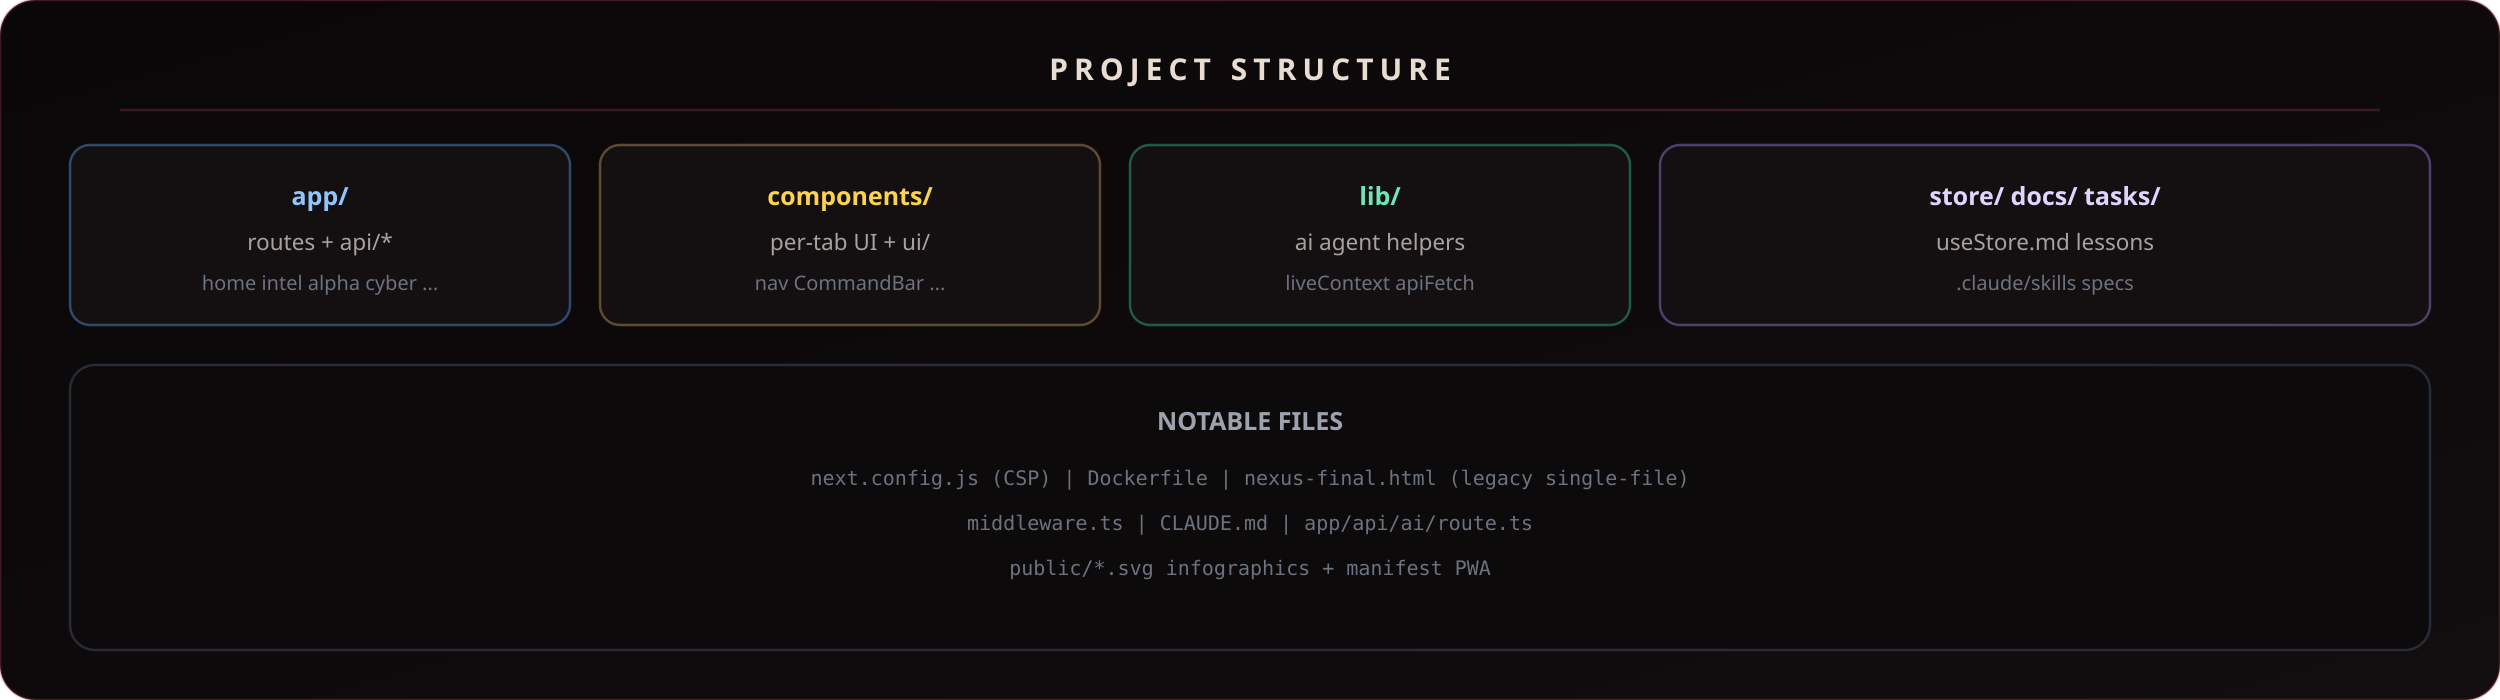
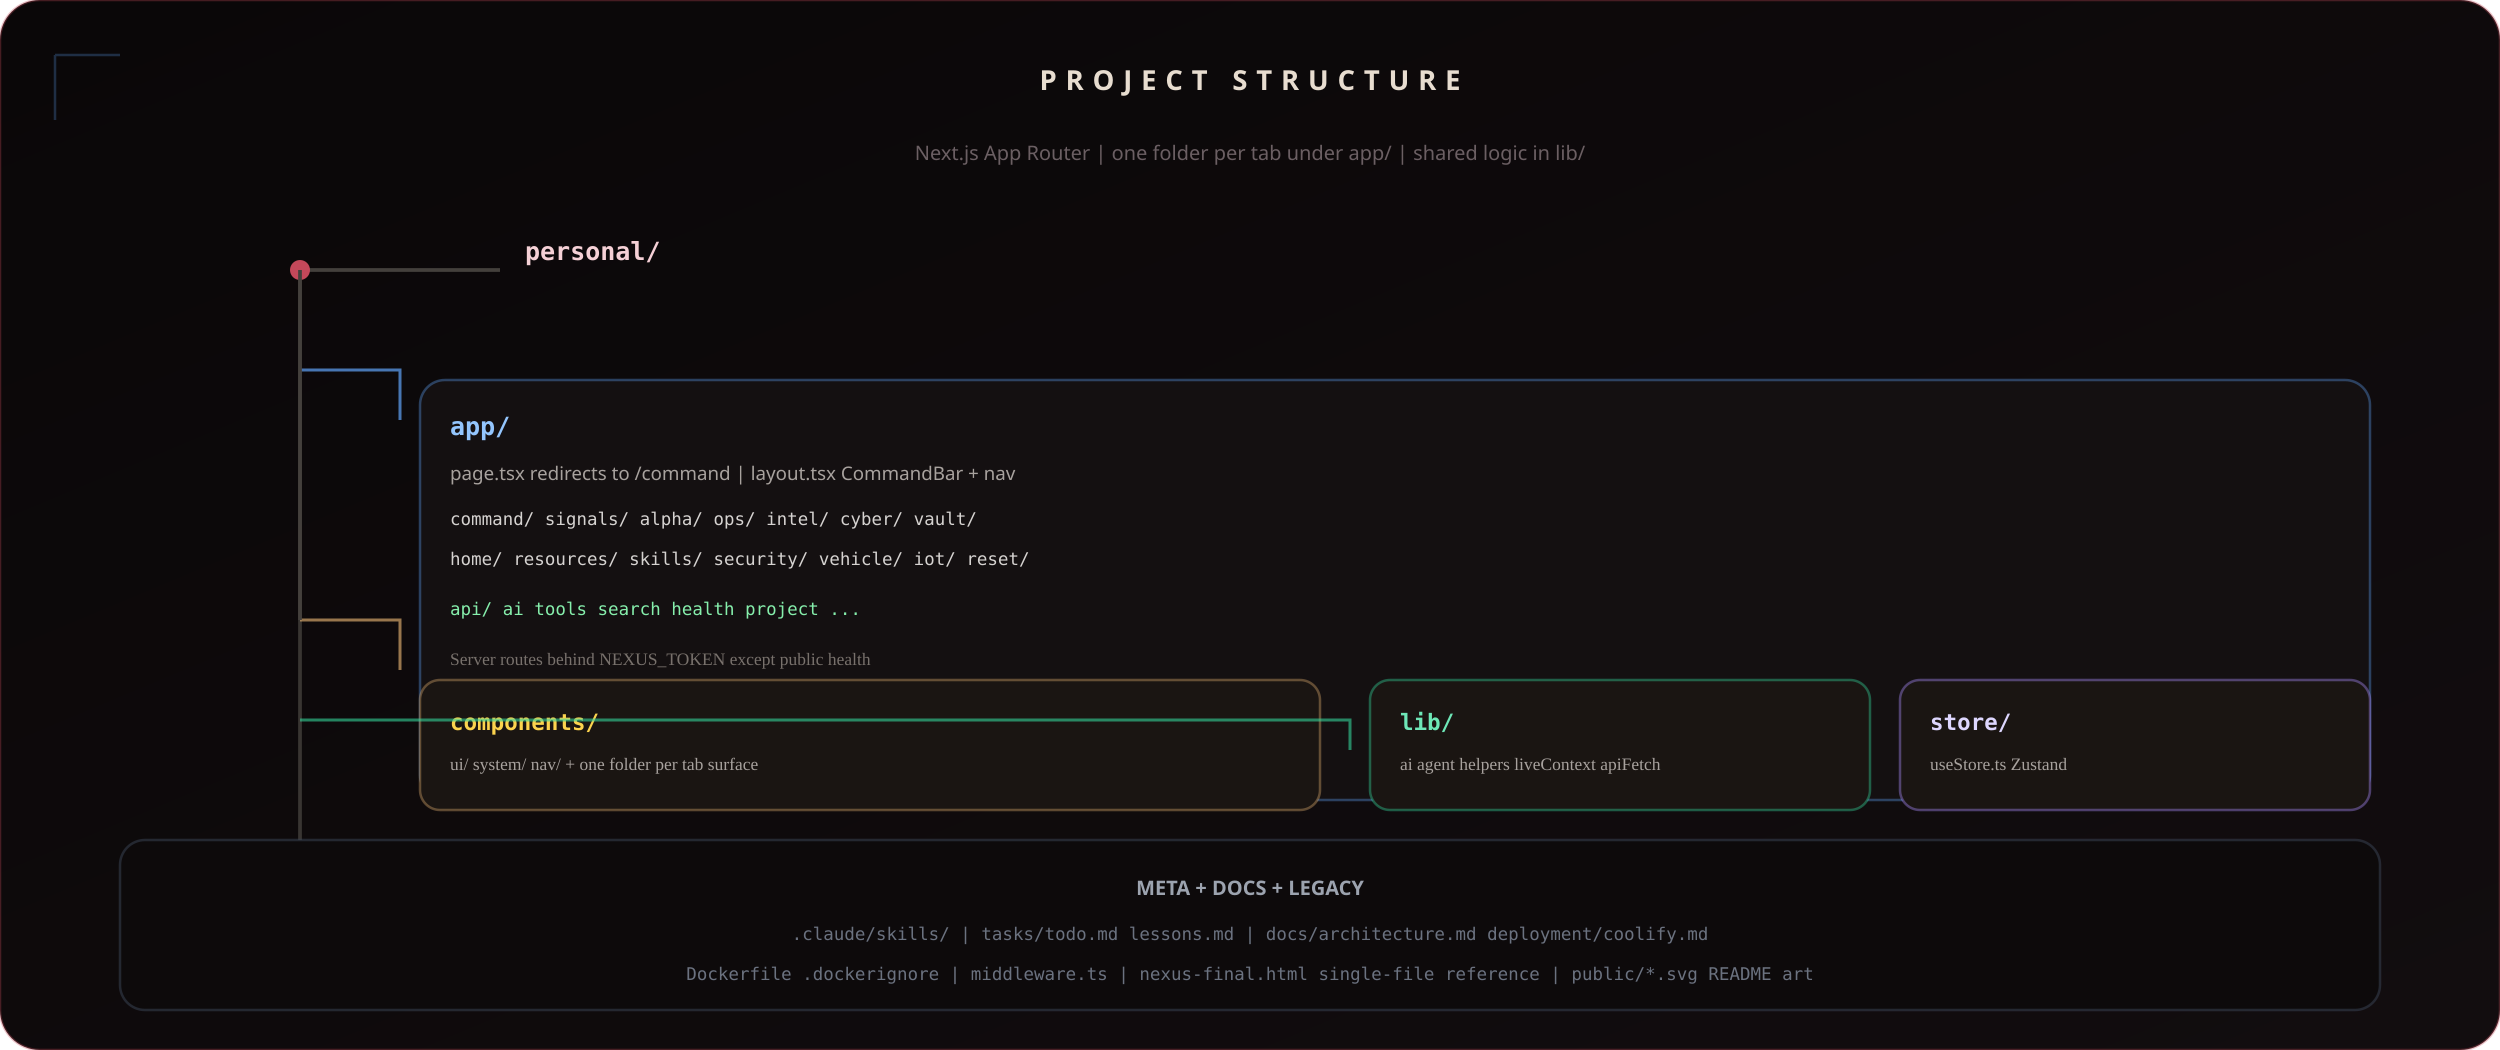
- <svg xmlns="http://www.w3.org/2000/svg" viewBox="0 0 1000 280" width="1000" height="280" role="img" aria-labelledby="stTitle stDesc">
+ <svg xmlns="http://www.w3.org/2000/svg" viewBox="0 0 1000 420" width="1000" height="420" role="img" aria-labelledby="pT pD">
  <defs>
-     <linearGradient id="stBg" x1="0" y1="0" x2="100%" y2="100%">
+     <linearGradient id="pBg" x1="0%" y1="0%" x2="100%" y2="100%">
      <stop offset="0%" style="stop-color:#0a0708" />
      <stop offset="100%" style="stop-color:#120d0f" />
    </linearGradient>
+     <linearGradient id="pAc" x1="0%" y1="0%" x2="100%" y2="0%">
+       <stop offset="0%" style="stop-color:#c4485a" />
+       <stop offset="100%" style="stop-color:#60a5fa" />
+     </linearGradient>
  </defs>
-   <rect width="1000" height="280" rx="14" fill="url(#stBg)" stroke="#c4485a" stroke-opacity="0.28" stroke-width="1" />
-   <text x="500" y="32" text-anchor="middle" fill="#e8ddd0" font-family="system-ui,sans-serif" font-size="12" font-weight="800" letter-spacing="0.2em">PROJECT STRUCTURE</text>
-   <line x1="48" y1="44" x2="952" y2="44" stroke="#c4485a" stroke-opacity="0.25" stroke-width="1" />
-   <g font-family="system-ui,sans-serif" font-size="9">
-     <rect x="28" y="58" width="200" height="72" rx="8" fill="#141011" stroke="#60a5fa" stroke-opacity="0.4" />
-     <text x="128" y="82" text-anchor="middle" fill="#93c5fd" font-weight="800" font-size="10">app/</text>
-     <text x="128" y="100" text-anchor="middle" fill="#a8a29e">routes + api/*</text>
-     <text x="128" y="116" text-anchor="middle" fill="#6b7280" font-size="8">home intel alpha cyber ...</text>
-     <rect x="240" y="58" width="200" height="72" rx="8" fill="#141011" stroke="#d4a56a" stroke-opacity="0.4" />
-     <text x="340" y="82" text-anchor="middle" fill="#fcd34d" font-weight="800" font-size="10">components/</text>
-     <text x="340" y="100" text-anchor="middle" fill="#a8a29e">per-tab UI + ui/</text>
-     <text x="340" y="116" text-anchor="middle" fill="#6b7280" font-size="8">nav CommandBar ...</text>
-     <rect x="452" y="58" width="200" height="72" rx="8" fill="#141011" stroke="#34d399" stroke-opacity="0.4" />
-     <text x="552" y="82" text-anchor="middle" fill="#6ee7b7" font-weight="800" font-size="10">lib/</text>
-     <text x="552" y="100" text-anchor="middle" fill="#a8a29e">ai agent helpers</text>
-     <text x="552" y="116" text-anchor="middle" fill="#6b7280" font-size="8">liveContext apiFetch</text>
-     <rect x="664" y="58" width="308" height="72" rx="8" fill="#141011" stroke="#a78bfa" stroke-opacity="0.4" />
-     <text x="818" y="82" text-anchor="middle" fill="#ddd6fe" font-weight="800" font-size="10">store/ docs/ tasks/</text>
-     <text x="818" y="100" text-anchor="middle" fill="#a8a29e">useStore.md lessons</text>
-     <text x="818" y="116" text-anchor="middle" fill="#6b7280" font-size="8">.claude/skills specs</text>
-     <rect x="28" y="146" width="944" height="114" rx="10" fill="#0d0a0b" stroke="#374151" stroke-opacity="0.6" />
-     <text x="500" y="172" text-anchor="middle" fill="#9ca3af" font-size="10" font-weight="700">NOTABLE FILES</text>
-     <text x="500" y="194" text-anchor="middle" fill="#6b7280" font-family="ui-monospace,monospace" font-size="8">next.config.js (CSP) | Dockerfile | nexus-final.html (legacy single-file)</text>
-     <text x="500" y="212" text-anchor="middle" fill="#6b7280" font-family="ui-monospace,monospace" font-size="8">middleware.ts | CLAUDE.md | app/api/ai/route.ts</text>
-     <text x="500" y="230" text-anchor="middle" fill="#6b7280" font-family="ui-monospace,monospace" font-size="8">public/*.svg infographics + manifest PWA</text>
-   </g>
+   <rect width="1000" height="420" rx="16" fill="url(#pBg)" stroke="#c4485a" stroke-opacity="0.32" stroke-width="1" />
+   <path d="M 22 22 L 48 22 M 22 22 L 22 48" stroke="#60a5fa" stroke-opacity="0.25" fill="none" />
+   <text x="500" y="36" text-anchor="middle" fill="#e8ddd0" font-family="system-ui,Segoe UI,sans-serif" font-size="11" font-weight="800" letter-spacing="0.32em">PROJECT STRUCTURE</text>
+   <line x1="100" y1="48" x2="900" y2="48" stroke="url(#pAc)" stroke-opacity="0.5" stroke-width="1" />
+   <text x="500" y="64" text-anchor="middle" fill="#6b5f63" font-family="system-ui,sans-serif" font-size="8">Next.js App Router | one folder per tab under app/ | shared logic in lib/</text>
+   <path d="M 120 108 L 120 340" stroke="#44403c" stroke-width="1.5" fill="none" stroke-opacity="0.8" />
+   <path d="M 120 108 L 200 108" stroke="#44403c" stroke-width="1.5" fill="none" />
+   <circle cx="120" cy="108" r="4" fill="#c4485a" />
+   <text x="210" y="104" fill="#f5d0d6" font-family="ui-monospace,monospace" font-size="10" font-weight="700">personal/</text>
+   <path d="M 120 148 L 160 148 L 160 168" stroke="#60a5fa" stroke-width="1.2" fill="none" stroke-opacity="0.7" />
+   <path d="M 120 108 L 120 148" stroke="#44403c" stroke-width="1.5" fill="none" />
+   <rect x="168" y="152" width="780" height="168" rx="10" fill="#141011" stroke="#60a5fa" stroke-opacity="0.35" />
+   <text x="180" y="174" fill="#93c5fd" font-family="ui-monospace,monospace" font-size="10" font-weight="800">app/</text>
+   <text x="180" y="192" fill="#a8a29e" font-family="system-ui,sans-serif" font-size="7.5">page.tsx redirects to /command | layout.tsx CommandBar + nav</text>
+   <text x="180" y="210" fill="#d6d3d1" font-family="ui-monospace,monospace" font-size="7">command/ signals/ alpha/ ops/ intel/ cyber/ vault/</text>
+   <text x="180" y="226" fill="#d6d3d1" font-family="ui-monospace,monospace" font-size="7">home/ resources/ skills/ security/ vehicle/ iot/ reset/</text>
+   <text x="180" y="246" fill="#86efac" font-family="ui-monospace,monospace" font-size="7">api/  ai  tools  search  health  project  ...</text>
+   <text x="180" y="266" fill="#78716c" font-size="7">Server routes behind NEXUS_TOKEN except public health</text>
+   <text x="180" y="286" fill="#78716c" font-size="7">Field manual route: /resources</text>
+   <path d="M 120 248 L 160 248 L 160 268" stroke="#d4a56a" stroke-width="1.2" fill="none" stroke-opacity="0.7" />
+   <path d="M 120 148 L 120 248" stroke="#44403c" stroke-width="1.5" fill="none" />
+   <rect x="168" y="272" width="360" height="52" rx="8" fill="#1a1512" stroke="#d4a56a" stroke-opacity="0.4" />
+   <text x="180" y="292" fill="#fcd34d" font-family="ui-monospace,monospace" font-size="9" font-weight="700">components/</text>
+   <text x="180" y="308" fill="#a8a29e" font-size="7">ui/ system/ nav/ + one folder per tab surface</text>
+   <path d="M 120 288 L 540 288 L 540 300" stroke="#34d399" stroke-width="1.2" fill="none" stroke-opacity="0.6" />
+   <rect x="548" y="272" width="200" height="52" rx="8" fill="#1a1512" stroke="#34d399" stroke-opacity="0.4" />
+   <text x="560" y="292" fill="#6ee7b7" font-family="ui-monospace,monospace" font-size="9" font-weight="700">lib/</text>
+   <text x="560" y="308" fill="#a8a29e" font-size="7">ai agent helpers liveContext apiFetch</text>
+   <rect x="760" y="272" width="188" height="52" rx="8" fill="#1a1512" stroke="#a78bfa" stroke-opacity="0.4" />
+   <text x="772" y="292" fill="#ddd6fe" font-family="ui-monospace,monospace" font-size="9" font-weight="700">store/</text>
+   <text x="772" y="308" fill="#a8a29e" font-size="7">useStore.ts Zustand</text>
+   <rect x="48" y="336" width="904" height="68" rx="10" fill="#0d0a0b" stroke="#374151" stroke-opacity="0.55" />
+   <text x="500" y="358" text-anchor="middle" fill="#9ca3af" font-family="system-ui,sans-serif" font-size="8" font-weight="700">META + DOCS + LEGACY</text>
+   <text x="500" y="376" text-anchor="middle" fill="#6b7280" font-family="ui-monospace,monospace" font-size="7">.claude/skills/ | tasks/todo.md lessons.md | docs/architecture.md deployment/coolify.md</text>
+   <text x="500" y="392" text-anchor="middle" fill="#6b7280" font-family="ui-monospace,monospace" font-size="7">Dockerfile .dockerignore | middleware.ts | nexus-final.html single-file reference | public/*.svg README art</text>
</svg>
